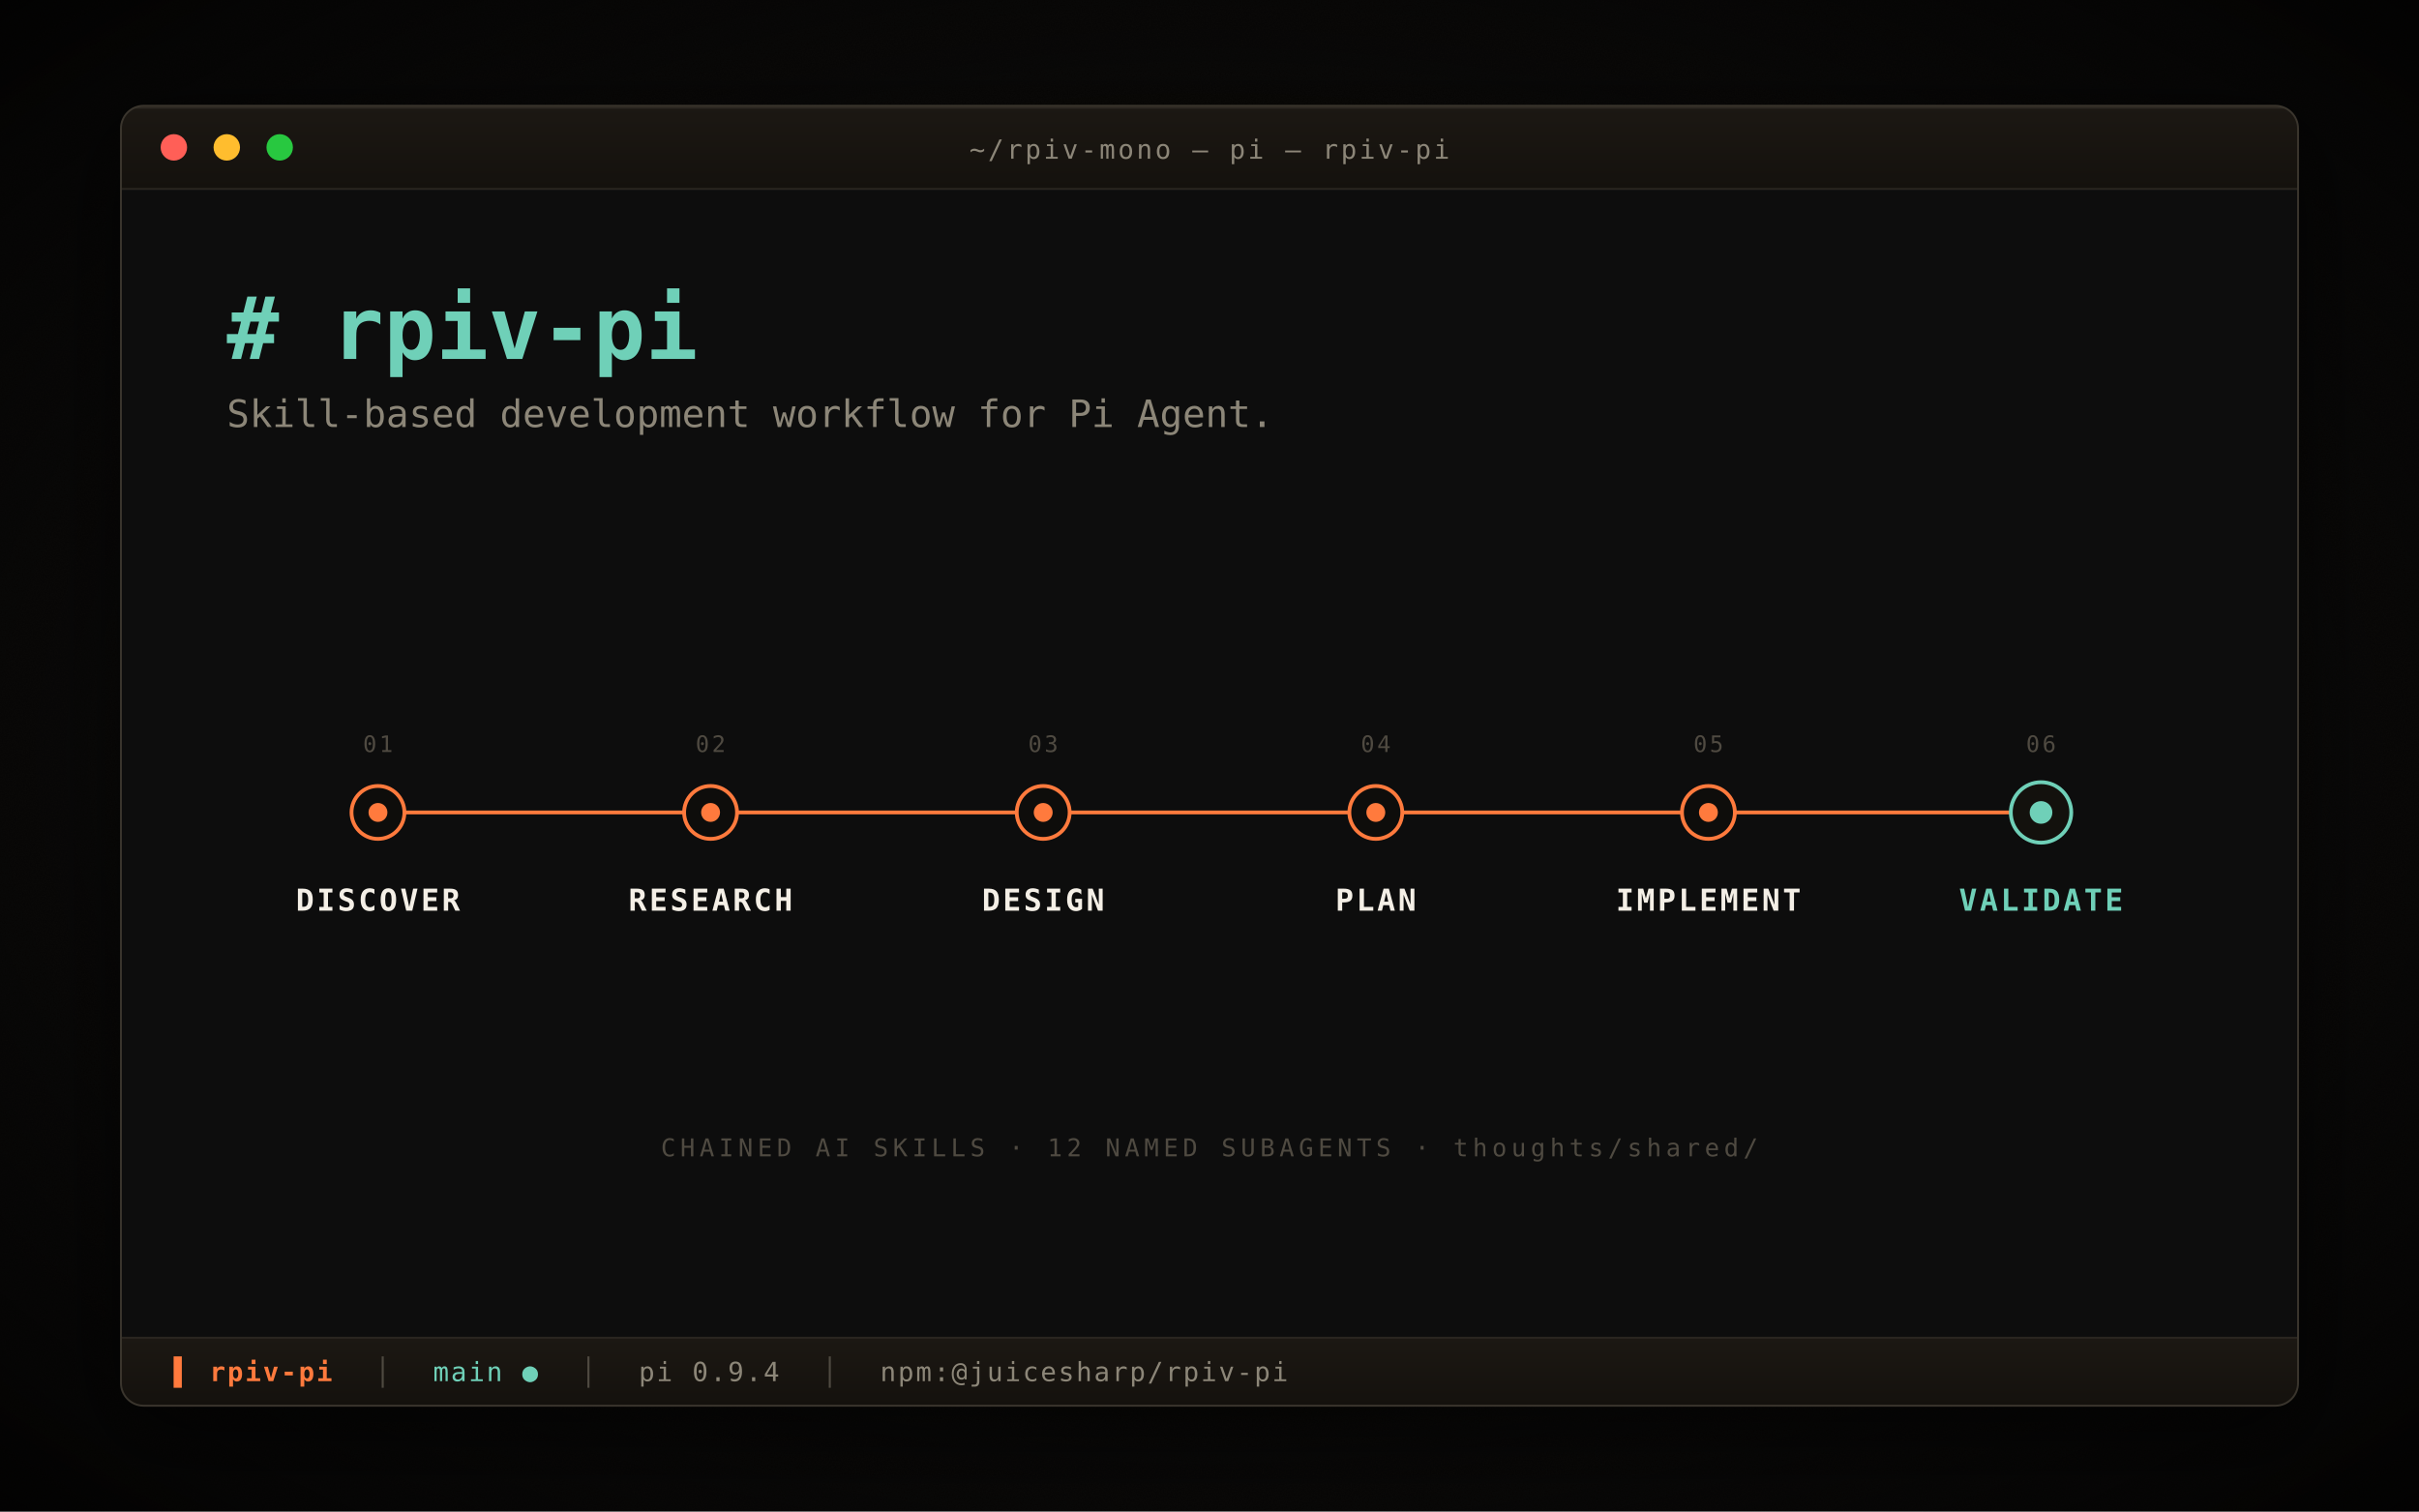
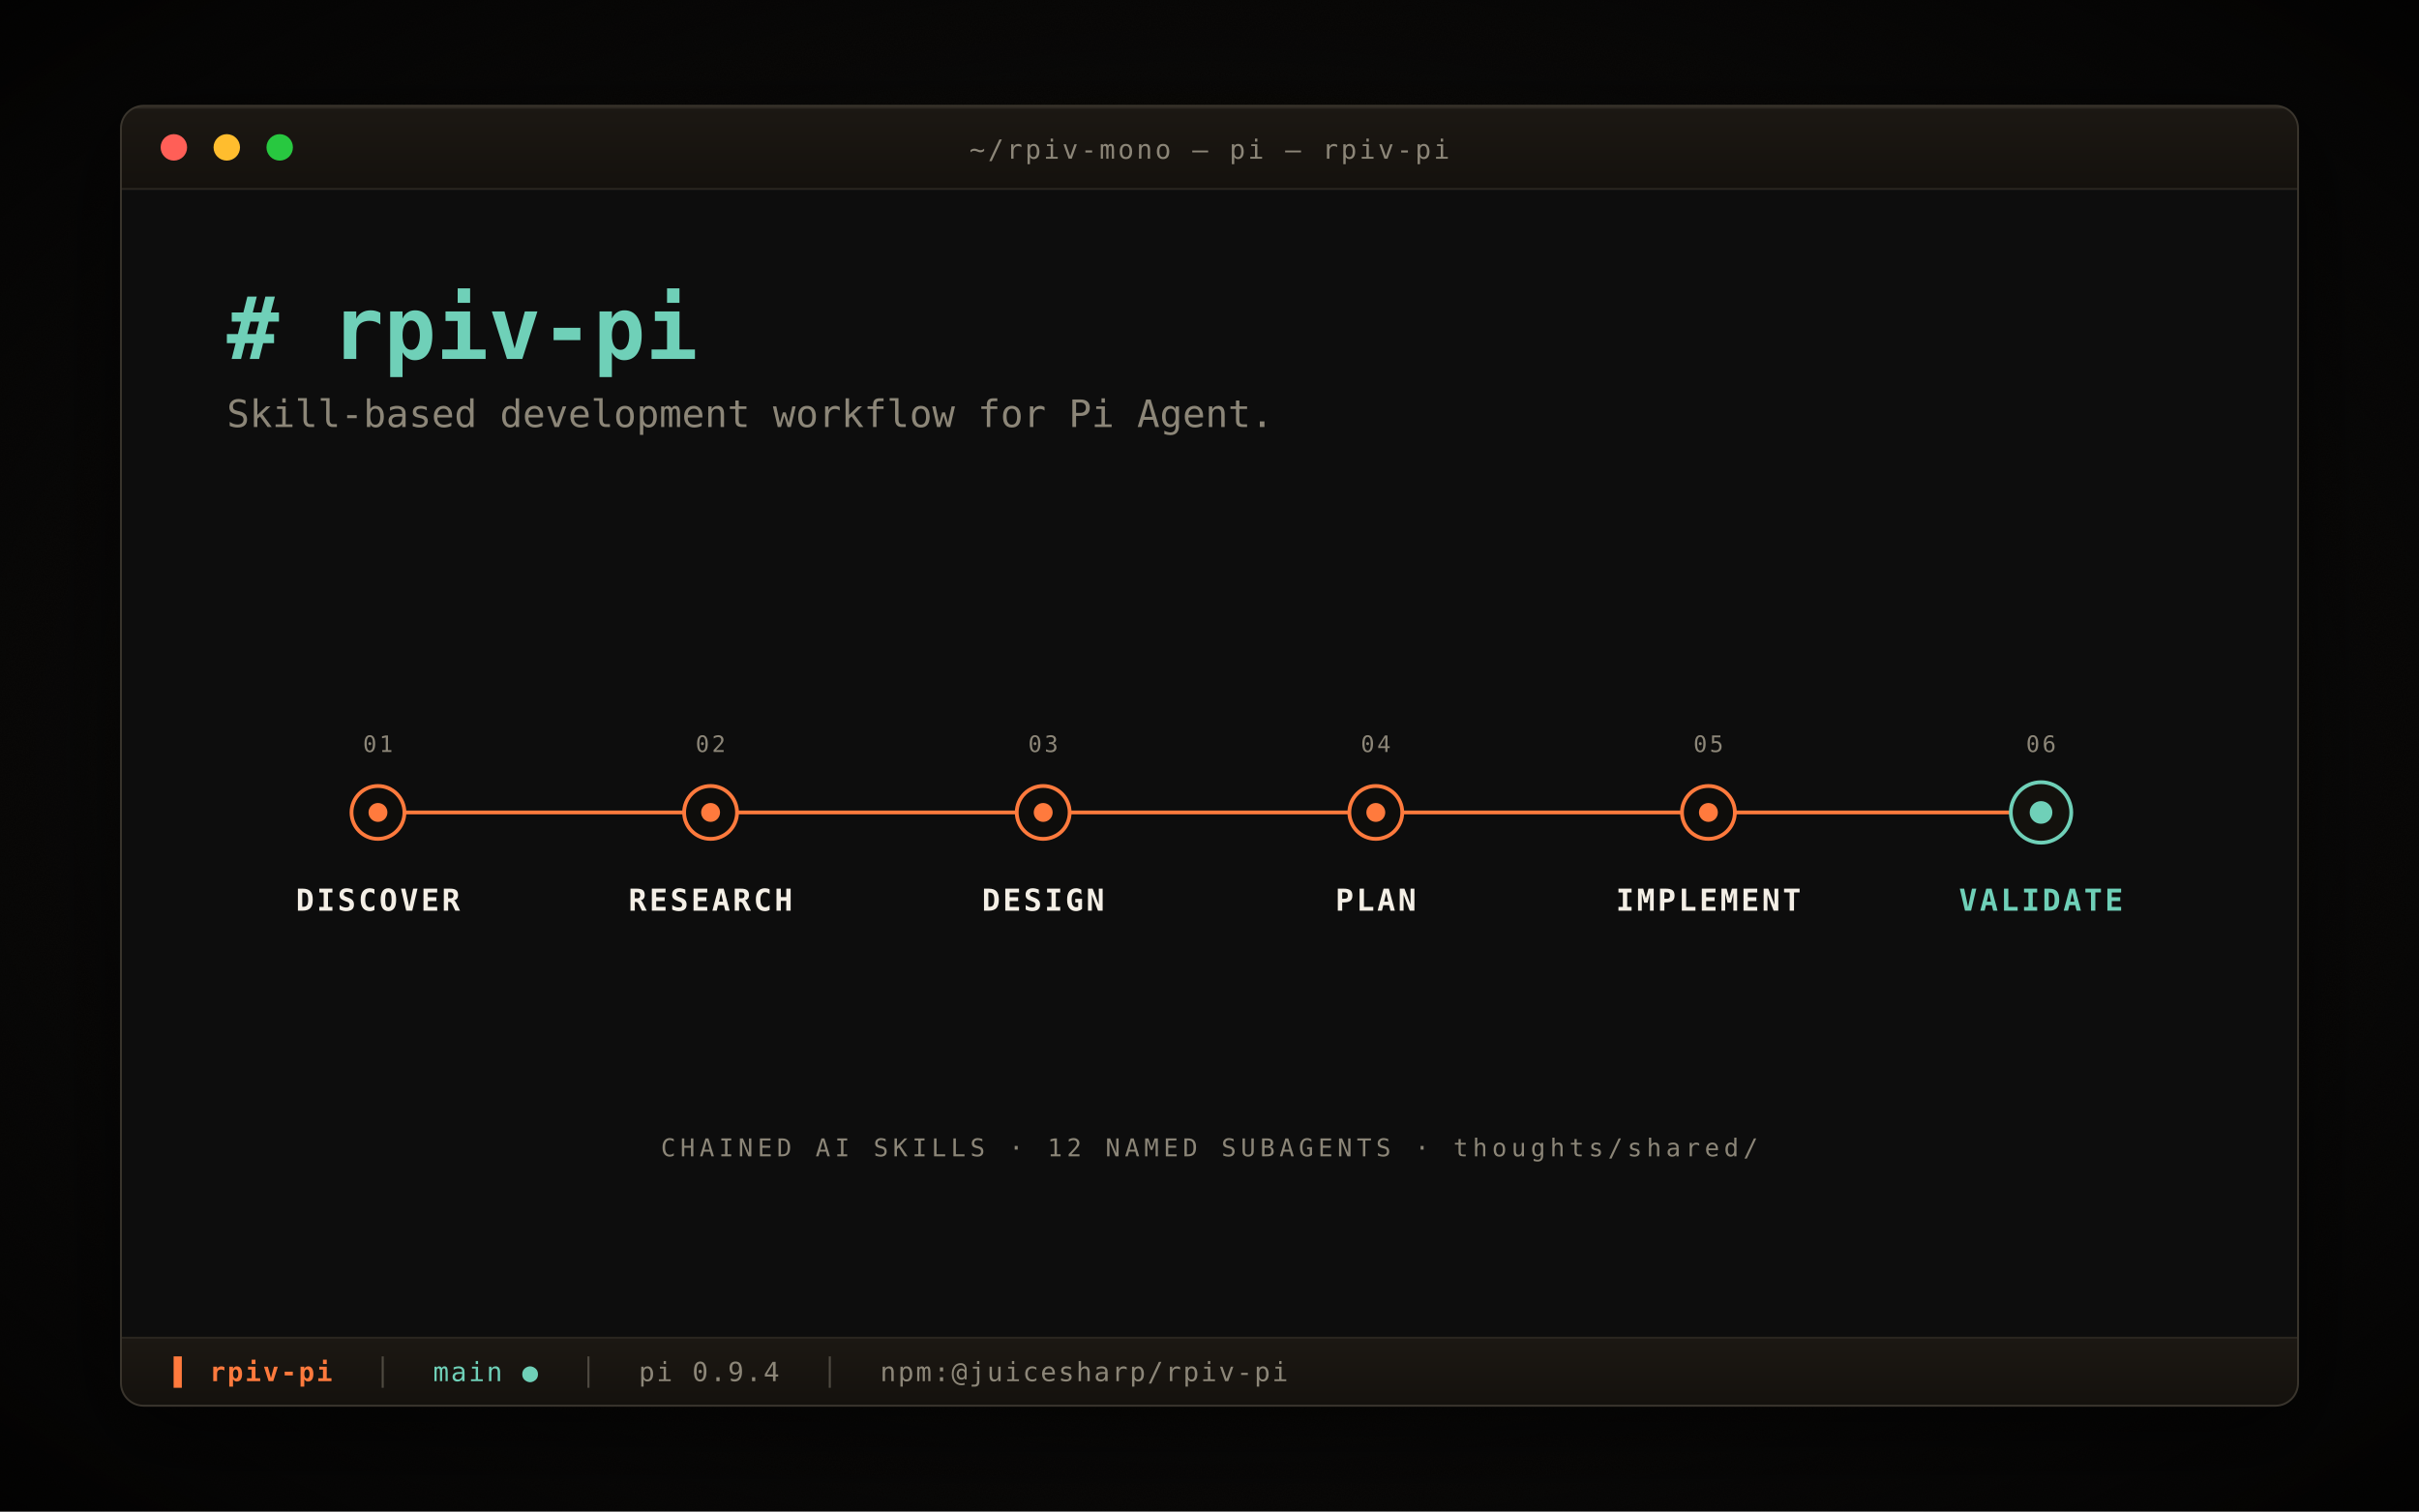
<svg xmlns="http://www.w3.org/2000/svg" viewBox="0 0 1280 800" role="img" aria-label="rpiv-pi — Skill-based development workflow for Pi Agent" preserveAspectRatio="xMidYMid meet">
  <defs>
    <style>
      .mono { font-family: 'JetBrains Mono', 'Fira Code', 'SFMono-Regular', ui-monospace, Menlo, Consolas, monospace; }
      .ink { fill: #F4EFE6; }
      .muted { fill: #8C8678; }
      .dim { fill: #4F4A41; }
      .accent { fill: #FF7A3D; }
      .mint { fill: #6FD0B8; }
    </style>
    <filter id="grain" x="0" y="0" width="100%" height="100%">
      <feTurbulence type="fractalNoise" baseFrequency="1.4" numOctaves="2" seed="11" />
      <feColorMatrix values="0 0 0 0 0.96  0 0 0 0 0.94  0 0 0 0 0.88  0 0 0 0.04 0" />
    </filter>
    <radialGradient id="vignette" cx="50%" cy="50%" r="70%">
      <stop offset="55%" stop-color="#070605" stop-opacity="0" />
      <stop offset="100%" stop-color="#000" stop-opacity="0.7" />
    </radialGradient>
    <linearGradient id="titleGrad" x1="0" y1="0" x2="0" y2="1">
      <stop offset="0%" stop-color="#1C1813" />
      <stop offset="100%" stop-color="#14110D" />
    </linearGradient>
    <filter id="winShadow" x="-10%" y="-10%" width="120%" height="130%">
      <feDropShadow dx="0" dy="14" stdDeviation="22" flood-color="#000" flood-opacity="0.6" />
    </filter>
    <clipPath id="wclip">
      <rect x="64" y="56" width="1152" height="688" rx="12" />
    </clipPath>
  </defs>
  <rect width="1280" height="800" fill="#070605" />
  <rect width="1280" height="800" filter="url(#grain)" opacity="0.45" />
  <rect width="1280" height="800" fill="url(#vignette)" />
  <rect x="64" y="56" width="1152" height="688" rx="12" fill="#0E0D0B" filter="url(#winShadow)" />
  <g clip-path="url(#wclip)">
    <rect x="64" y="56" width="1152" height="44" fill="url(#titleGrad)" />
    <line x1="64" y1="100" x2="1216" y2="100" stroke="#2A2620" />
    <line x1="64" y1="57" x2="1216" y2="57" stroke="#3A352D" stroke-opacity="0.6" />
    <circle cx="92" cy="78" r="7" fill="#FF5F57" />
    <circle cx="120" cy="78" r="7" fill="#FFBD2E" />
    <circle cx="148" cy="78" r="7" fill="#28C840" />
    <text class="mono muted" x="640" y="84" font-size="14" letter-spacing="1.4" text-anchor="middle">~/rpiv-mono — pi — rpiv-pi</text>
    <text class="mono mint" x="120" y="190" font-size="46" font-weight="700"># rpiv-pi</text>
    <text class="mono muted" x="120" y="226" font-size="20">Skill-based development workflow for Pi Agent.</text>
    <line x1="200" y1="430" x2="1080" y2="430" stroke="#FF7A3D" stroke-width="2" />
    <path d="M1070 421 L1086 430 L1070 439" fill="none" stroke="#FF7A3D" stroke-width="2" stroke-linejoin="round" stroke-linecap="round" />
    <g transform="translate(200 430)">
      <circle r="14" fill="#0E0D0B" stroke="#FF7A3D" stroke-width="2" />
      <circle r="5" fill="#FF7A3D" />
-       <text class="mono dim" x="0" y="-32" font-size="12" letter-spacing="1.4" text-anchor="middle">01</text>
+       <text class="mono muted" x="0" y="-32" font-size="12" letter-spacing="1.4" text-anchor="middle">01</text>
      <text class="mono ink" x="0" y="52" font-size="16" letter-spacing="1.4" text-anchor="middle" font-weight="700">DISCOVER</text>
    </g>
    <g transform="translate(376 430)">
      <circle r="14" fill="#0E0D0B" stroke="#FF7A3D" stroke-width="2" />
      <circle r="5" fill="#FF7A3D" />
-       <text class="mono dim" x="0" y="-32" font-size="12" letter-spacing="1.4" text-anchor="middle">02</text>
+       <text class="mono muted" x="0" y="-32" font-size="12" letter-spacing="1.4" text-anchor="middle">02</text>
      <text class="mono ink" x="0" y="52" font-size="16" letter-spacing="1.4" text-anchor="middle" font-weight="700">RESEARCH</text>
    </g>
    <g transform="translate(552 430)">
      <circle r="14" fill="#0E0D0B" stroke="#FF7A3D" stroke-width="2" />
      <circle r="5" fill="#FF7A3D" />
-       <text class="mono dim" x="0" y="-32" font-size="12" letter-spacing="1.4" text-anchor="middle">03</text>
+       <text class="mono muted" x="0" y="-32" font-size="12" letter-spacing="1.4" text-anchor="middle">03</text>
      <text class="mono ink" x="0" y="52" font-size="16" letter-spacing="1.4" text-anchor="middle" font-weight="700">DESIGN</text>
    </g>
    <g transform="translate(728 430)">
      <circle r="14" fill="#0E0D0B" stroke="#FF7A3D" stroke-width="2" />
      <circle r="5" fill="#FF7A3D" />
-       <text class="mono dim" x="0" y="-32" font-size="12" letter-spacing="1.4" text-anchor="middle">04</text>
+       <text class="mono muted" x="0" y="-32" font-size="12" letter-spacing="1.4" text-anchor="middle">04</text>
      <text class="mono ink" x="0" y="52" font-size="16" letter-spacing="1.4" text-anchor="middle" font-weight="700">PLAN</text>
    </g>
    <g transform="translate(904 430)">
      <circle r="14" fill="#0E0D0B" stroke="#FF7A3D" stroke-width="2" />
      <circle r="5" fill="#FF7A3D" />
-       <text class="mono dim" x="0" y="-32" font-size="12" letter-spacing="1.4" text-anchor="middle">05</text>
+       <text class="mono muted" x="0" y="-32" font-size="12" letter-spacing="1.4" text-anchor="middle">05</text>
      <text class="mono ink" x="0" y="52" font-size="16" letter-spacing="1.4" text-anchor="middle" font-weight="700">IMPLEMENT</text>
    </g>
    <g transform="translate(1080 430)">
      <circle r="16" fill="#13110D" stroke="#6FD0B8" stroke-width="2" />
      <circle r="6" fill="#6FD0B8" />
-       <text class="mono dim" x="0" y="-32" font-size="12" letter-spacing="1.4" text-anchor="middle">06</text>
+       <text class="mono muted" x="0" y="-32" font-size="12" letter-spacing="1.4" text-anchor="middle">06</text>
      <text class="mono mint" x="0" y="52" font-size="16" letter-spacing="1.4" text-anchor="middle" font-weight="700">VALIDATE</text>
    </g>
-     <text class="mono dim" x="640" y="612" font-size="13" letter-spacing="2.4" text-anchor="middle">CHAINED AI SKILLS · 12 NAMED SUBAGENTS · thoughts/shared/</text>
+     <text class="mono muted" x="640" y="612" font-size="13" letter-spacing="2.4" text-anchor="middle">CHAINED AI SKILLS · 12 NAMED SUBAGENTS · thoughts/shared/</text>
    <rect x="64" y="708" width="1152" height="36" fill="url(#titleGrad)" />
    <line x1="64" y1="708" x2="1216" y2="708" stroke="#2A2620" />
    <text class="mono" font-size="14" y="731" letter-spacing="1">
      <tspan x="92" class="accent" font-weight="700">▌ rpiv-pi</tspan>
      <tspan dx="14" class="dim">│</tspan>
      <tspan dx="14" class="mint">main ●</tspan>
      <tspan dx="14" class="dim">│</tspan>
      <tspan dx="14" class="muted">pi 0.9.4</tspan>
      <tspan dx="14" class="dim">│</tspan>
      <tspan dx="14" class="muted">npm:@juicesharp/rpiv-pi</tspan>
    </text>
  </g>
  <rect x="64" y="56" width="1152" height="688" rx="12" fill="none" stroke="#3A352D" stroke-width="1" />
</svg>
